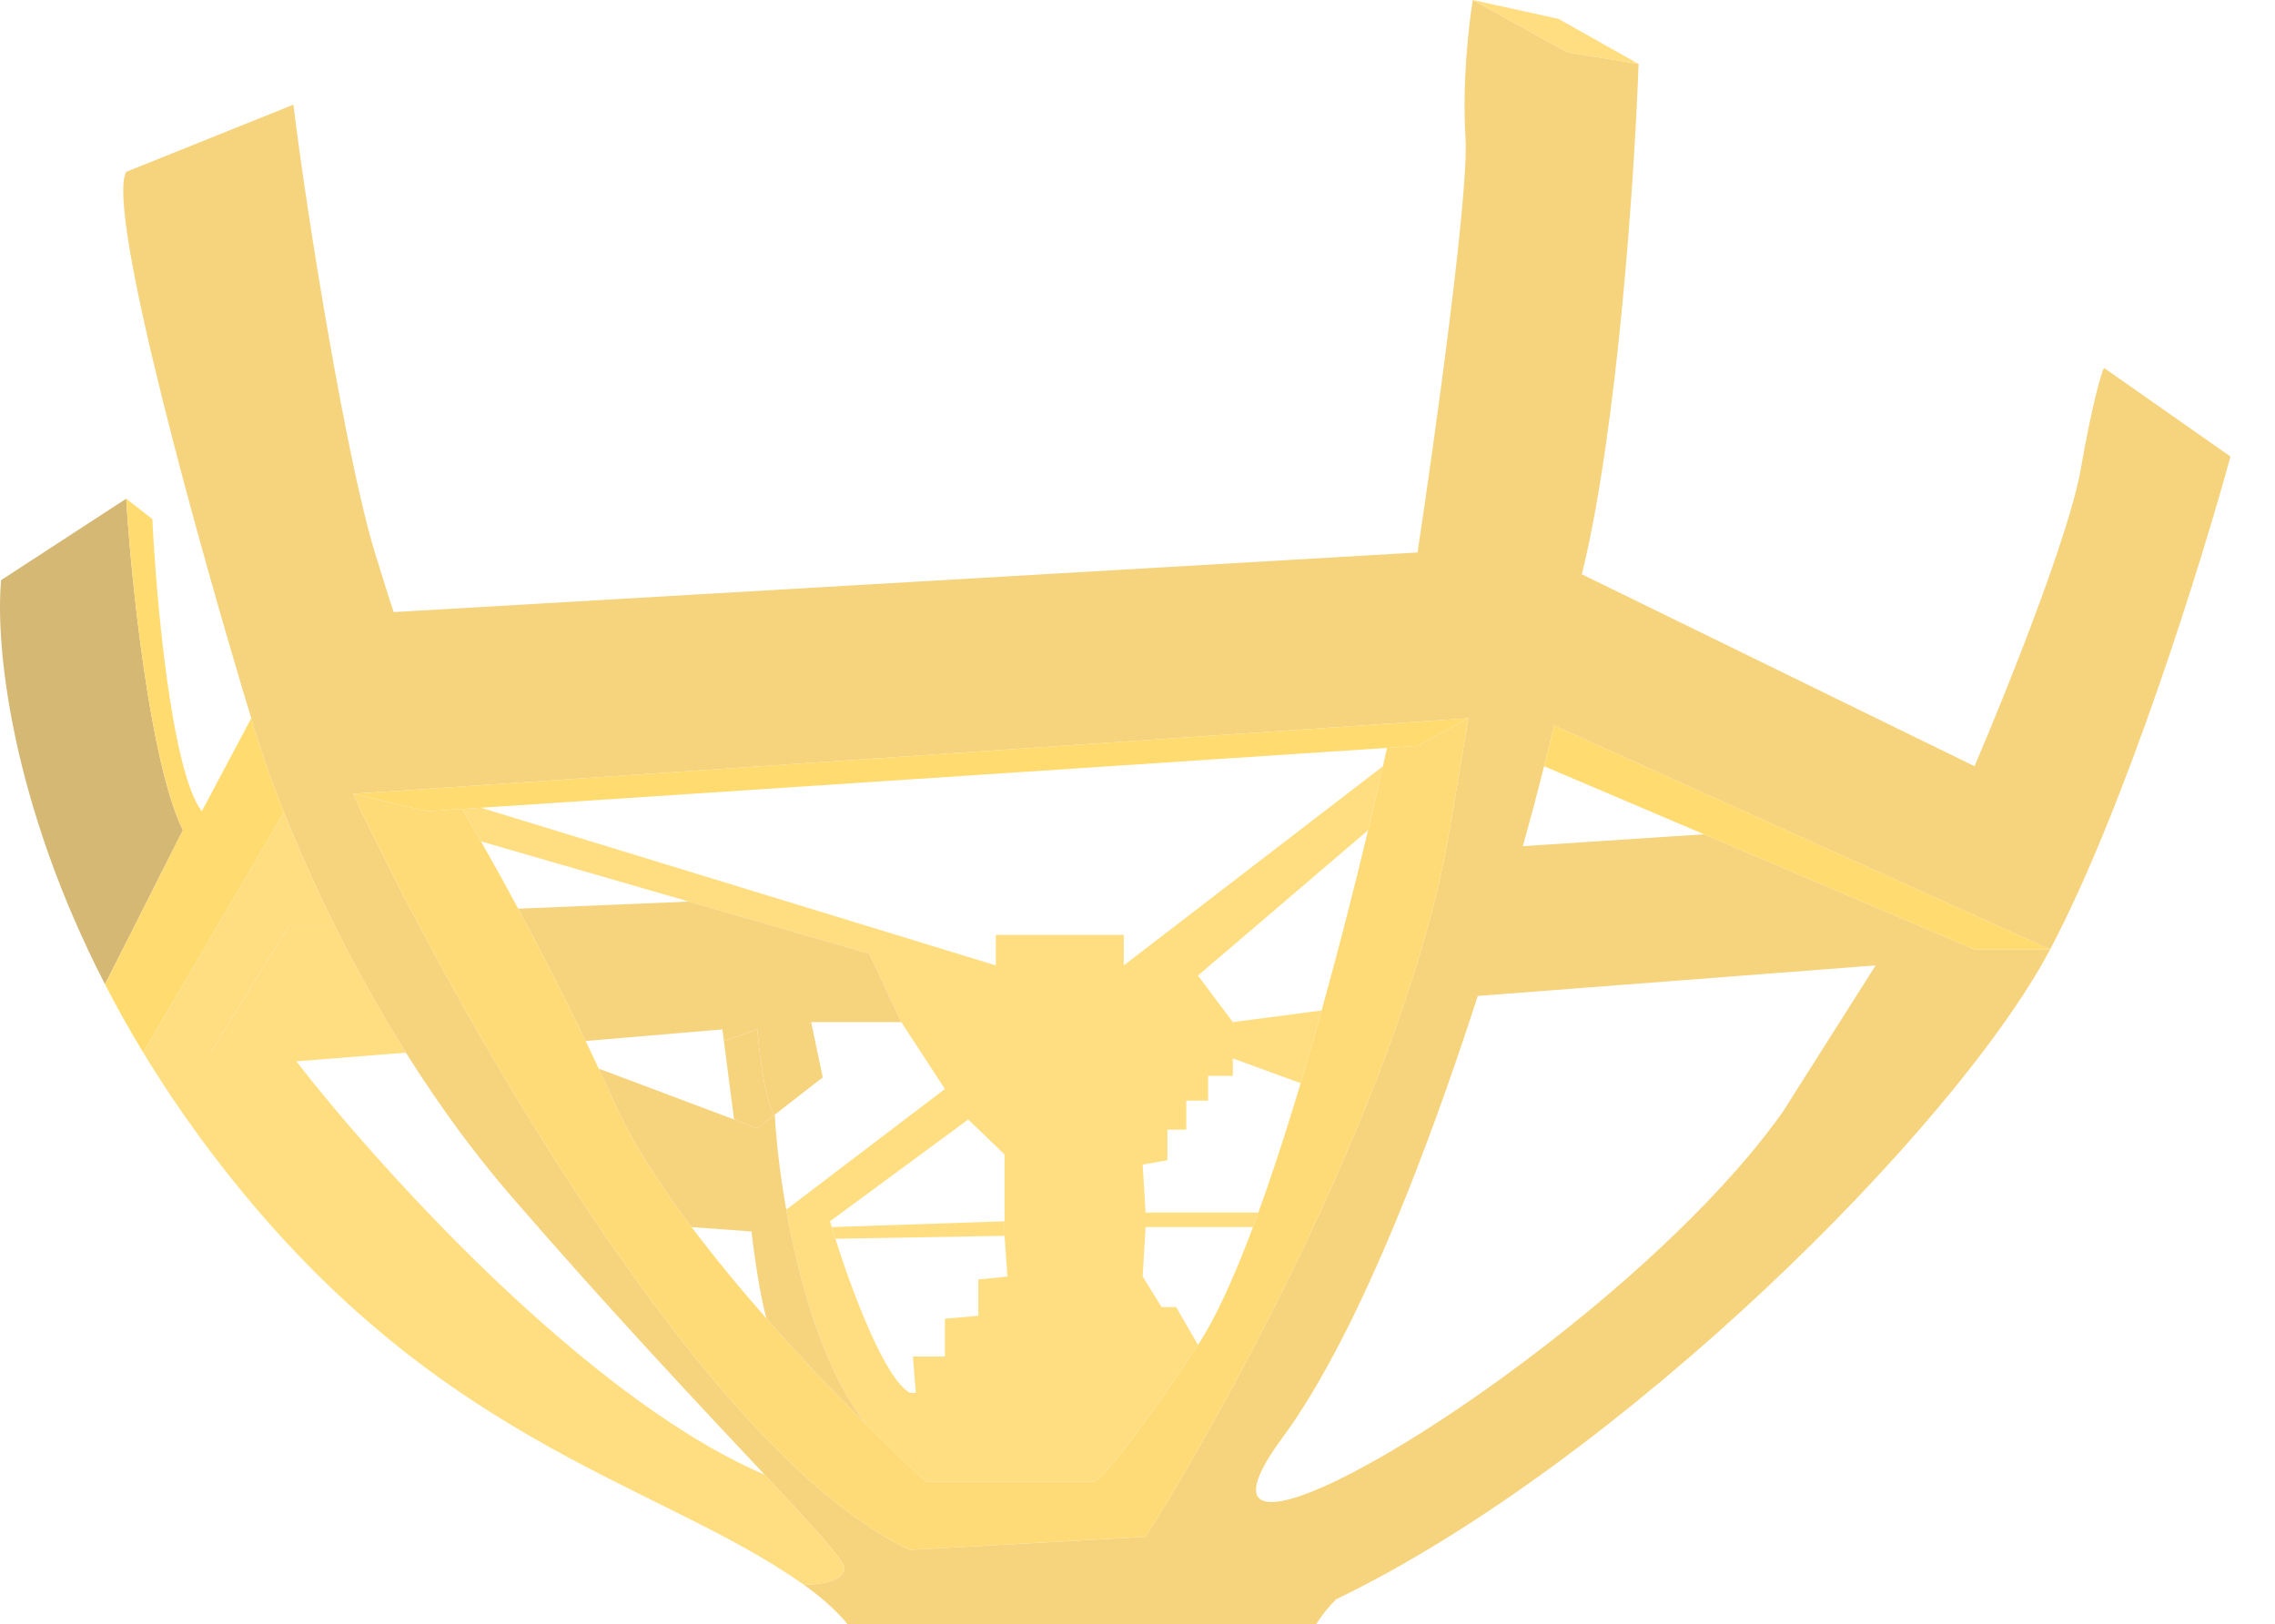
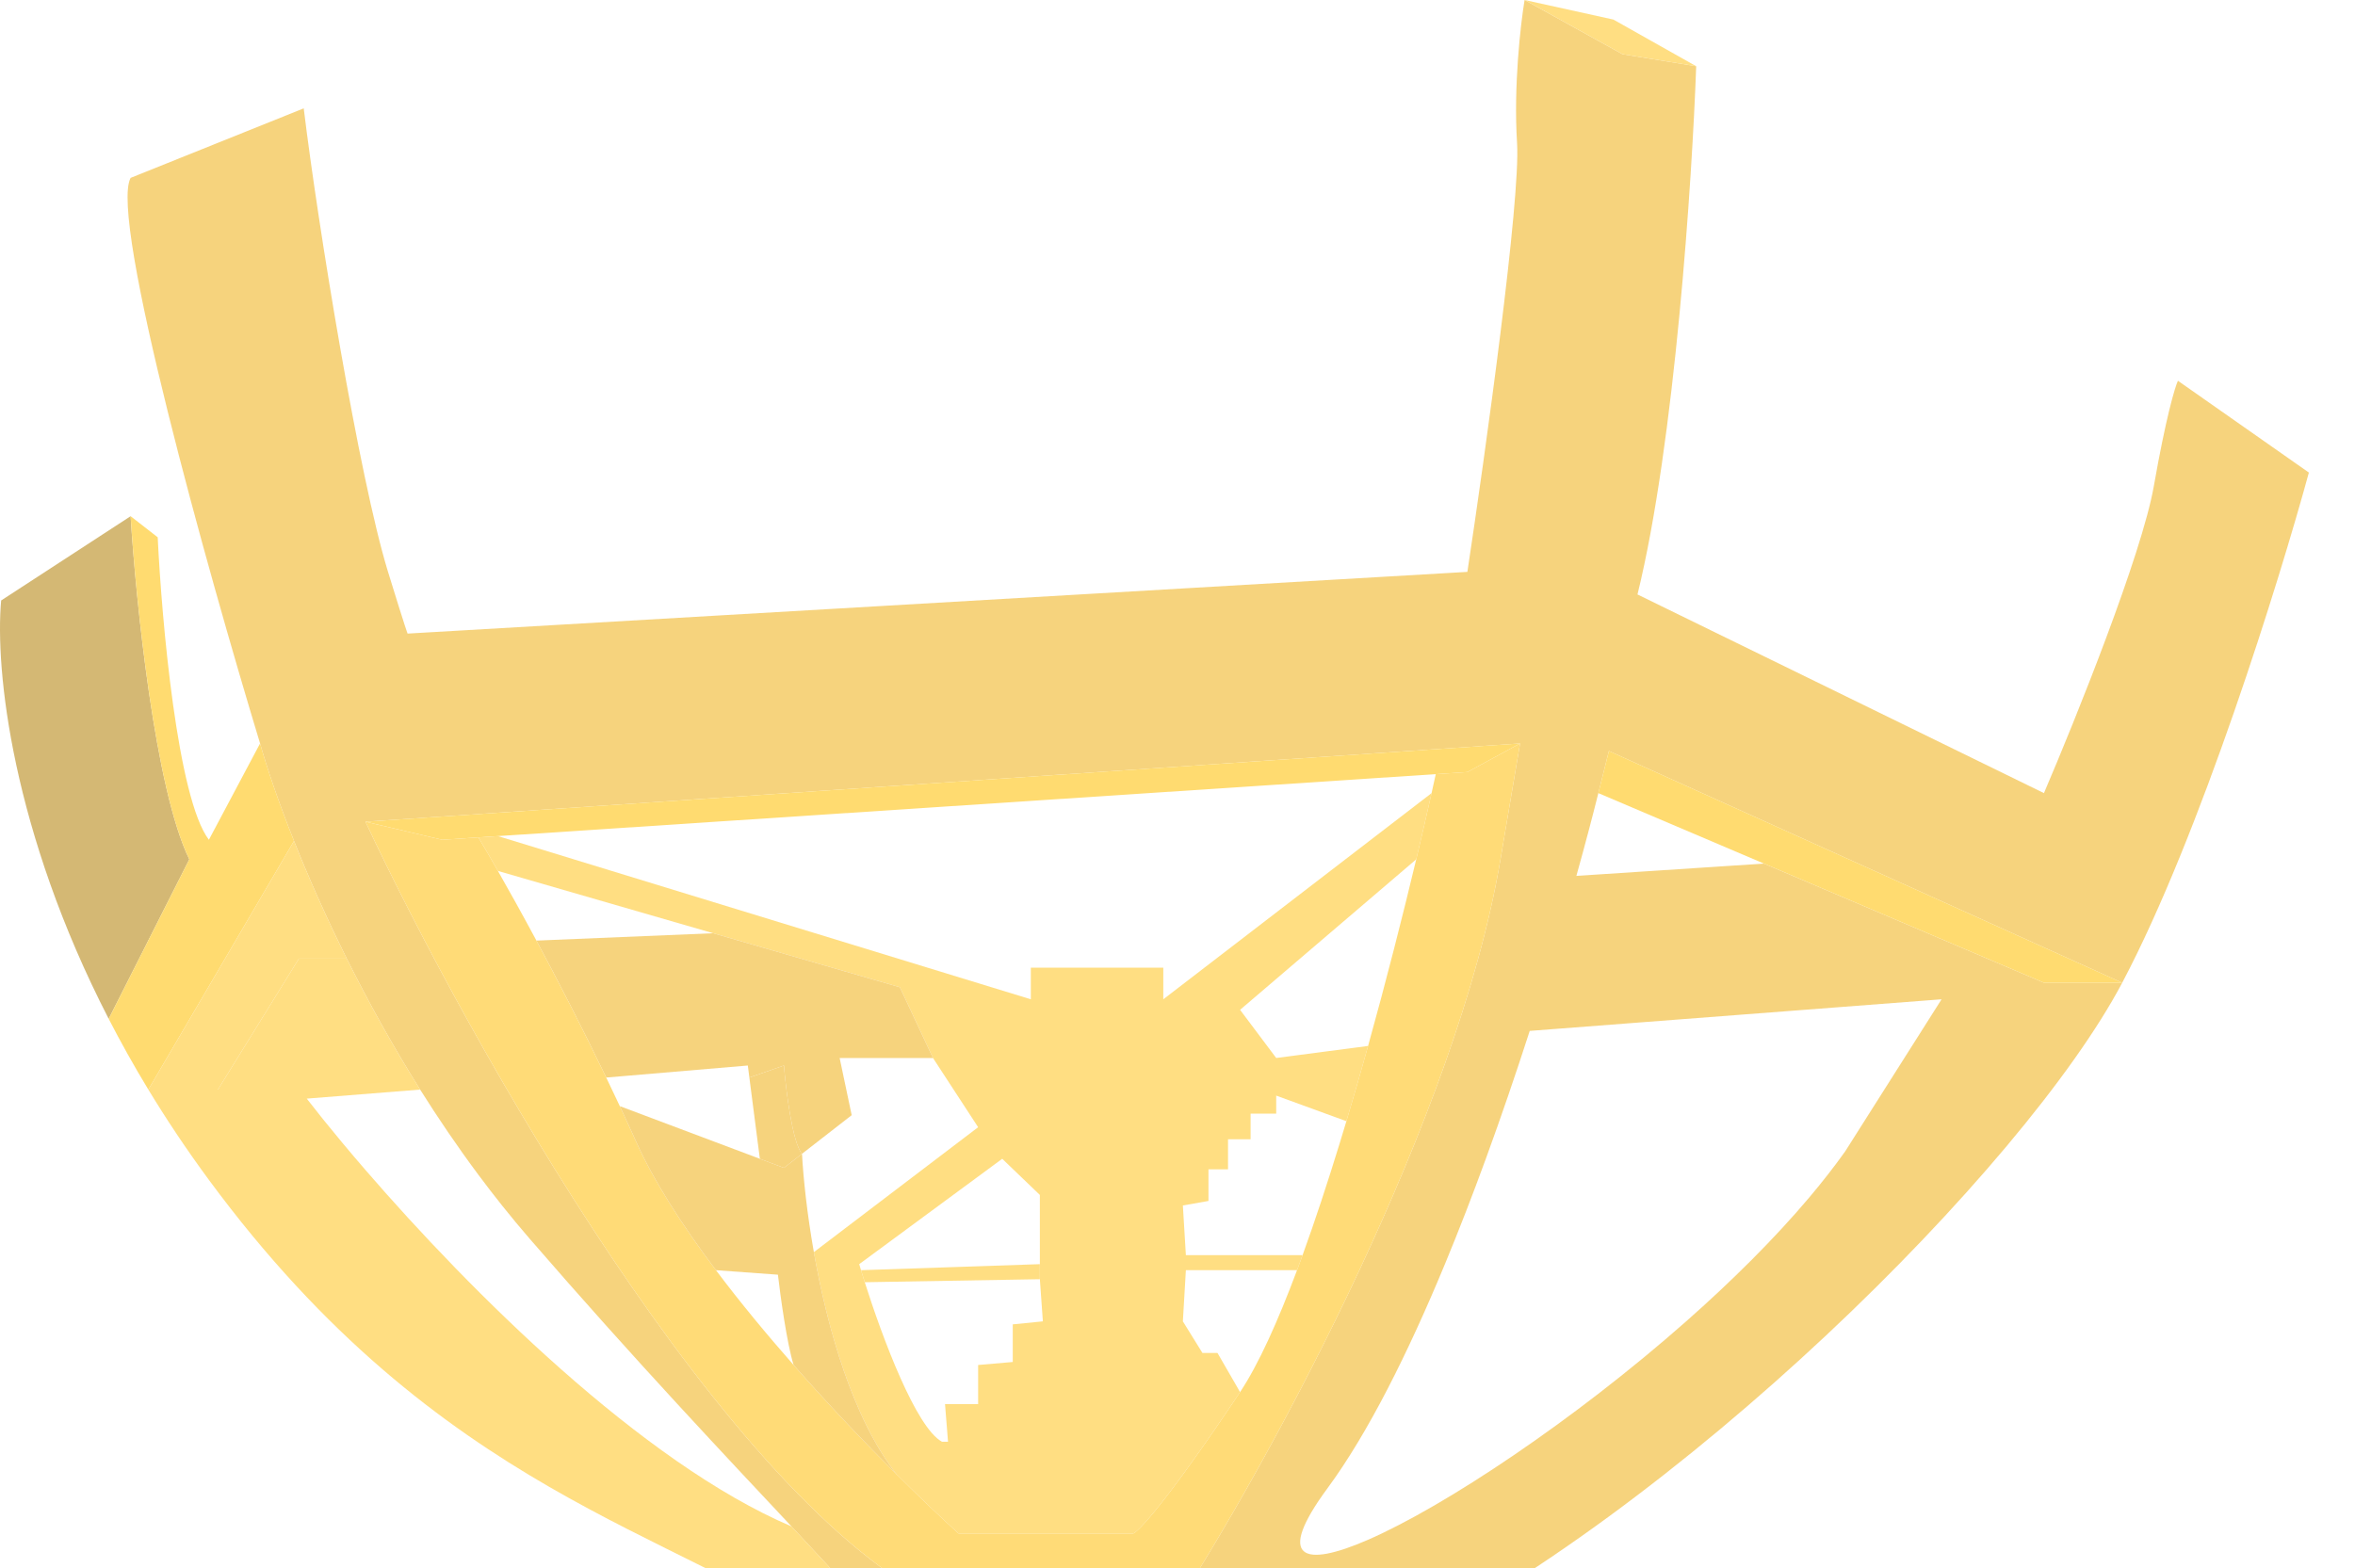
- <svg xmlns="http://www.w3.org/2000/svg" width="458" height="327" viewBox="0 0 458 327" fill="none">
+ <svg xmlns="http://www.w3.org/2000/svg" width="458" height="305" viewBox="0 0 458 305" fill="none">
  <g opacity="0.56">
    <path fill-rule="evenodd" clip-rule="evenodd" d="M75.464 111.25C69.821 92.909 61.802 43.622 59.069 21.079L25.402 34.604C21.186 42.379 40.43 111.191 50.579 144.625C51.9 149.314 54.1 155.858 57.18 163.589C59.91 170.444 63.332 178.233 67.446 186.491C71.522 194.671 76.276 203.312 81.711 211.961C85.203 217.519 88.976 223.08 93.03 228.525C94.527 230.536 96.063 232.531 97.637 234.504C99.373 236.68 101.155 238.83 102.984 240.945C123.465 264.626 141.672 283.846 153.925 296.935C164.092 307.794 170.16 314.432 170.027 315.892C169.793 318.469 164.465 319.113 161.83 319.113C185.953 336.21 174.614 353.561 165.928 360.1C173.247 357.367 177.288 359.104 134.895 387.912C116.226 400.599 98.5 424.955 83.357 451.735C64.113 485.765 49.04 523.708 41.504 546.591L86.004 549.811C91.391 498.05 125.917 443.928 142.507 423.337C160.366 397.671 205.569 353.366 243.511 381.472C281.453 409.577 310.066 496.235 319.63 536.051H356.811L345.393 501.505C328.295 449.276 295.72 399.721 281.57 381.472C292.695 387.034 322.85 404.893 354.468 431.827C386.087 458.761 412.729 509.409 422.097 531.367H457.814L435.271 489.209C396.626 418.067 319.044 380.301 281.57 363.613C251.591 350.263 260.686 330.335 268.981 322.04C326.07 294.521 393.699 227.185 412.729 191.175H397.505L343.051 167.995L306.575 170.389C304.06 179.401 300.993 189.72 297.499 200.543L337.781 197.451L348.028 196.665L363.544 195.474L377.597 194.395L358.86 223.965C356.747 226.941 354.389 229.956 351.834 232.982C344.991 241.085 336.726 249.274 327.924 257.047C306.117 276.304 281.013 293.008 266.066 299.534C253.395 305.067 248.024 303.285 258.149 289.544C266.085 278.774 273.876 263.121 281.004 245.922C283.767 239.256 286.43 232.359 288.963 225.423C291.984 217.154 294.821 208.83 297.422 200.782C297.448 200.702 297.473 200.623 297.499 200.543C300.993 189.72 304.06 179.401 306.575 170.389C308.258 164.355 309.695 158.908 310.847 154.287L312.896 146.089L412.729 191.175C427.952 162.367 443.274 113.007 449.031 91.928L423.561 74.069C422.975 75.338 421.219 81.213 418.877 94.563C416.534 107.913 403.653 139.941 397.505 154.287L318.458 115.642C325.719 86.131 329.096 34.839 329.876 12.882L315.531 10.54L296.501 0C295.72 4.684 294.335 16.805 295.037 27.813C295.74 38.821 288.889 88.024 285.376 111.25L79.27 123.254C79.27 123.254 78.977 122.668 75.464 111.25ZM71.073 159.849L295.623 144.625L291.817 167.168C283.349 217.323 247.414 282.908 230.629 309.452L183.201 312.086C141.512 292.647 91.078 202.495 71.073 159.849Z" fill="#EFB018" />
    <path d="M25.402 100.418L0.224 116.813C-0.998 130.253 2.345 161.703 21.14 198.201L36.819 167.168C30.164 153.584 26.434 117.008 25.402 100.418Z" fill="#B38108" />
    <path d="M40.625 229.527C85.711 290.715 131.675 297.741 161.83 319.113C164.465 319.113 169.793 318.469 170.027 315.892C170.16 314.432 164.092 307.794 153.925 296.935C124.813 284.533 91.369 251.09 71.073 227.599C69.462 225.734 67.933 223.932 66.496 222.208C63.899 219.092 61.602 216.231 59.655 213.718L81.711 211.961C76.276 203.312 71.522 194.671 67.446 186.491H58.127L42.382 211.961H28.849C32.362 217.75 36.274 223.622 40.625 229.527Z" fill="#FFC420" />
    <path d="M30.671 104.517L25.402 100.418C26.434 117.008 30.164 153.584 36.819 167.168L21.14 198.201C23.466 202.719 26.029 207.314 28.849 211.961L57.18 163.589C54.1 155.858 51.9 149.314 50.579 144.625L40.625 163.362C34.536 155.399 31.452 120.814 30.671 104.517Z" fill="#FFBF00" />
    <path d="M28.849 211.961H42.382L58.127 186.491H67.446C63.332 178.233 59.91 170.444 57.18 163.589L28.849 211.961Z" fill="#FFC420" />
    <path d="M295.623 144.625L71.073 159.849L86.004 163.362L93.03 162.898L96.836 162.647L279.228 150.594L285.376 150.188L295.623 144.625Z" fill="#FFBF00" />
    <path d="M397.505 191.175H412.729L312.896 146.089L310.847 154.287L343.051 167.995L397.505 191.175Z" fill="#FFBF00" />
    <path d="M313.774 3.806L296.501 0L315.531 10.54L329.876 12.882L313.774 3.806Z" fill="#FFC420" />
    <path d="M168.177 249.435L202.231 248.849V245.922L167.45 247.093C167.674 247.832 167.917 248.615 168.177 249.435Z" fill="#FFC420" />
    <path fill-rule="evenodd" clip-rule="evenodd" d="M220.382 298.327C221.456 297.936 227.116 291.886 241.169 270.807L236.777 263.195H233.85L230.044 257.047L230.629 247.093H252.248C252.608 246.132 252.967 245.156 253.327 244.165H230.629L230.044 234.504L235.021 233.626V227.478H238.827V222.501V221.622H243.218V216.645H248.195V213.132L261.845 218.109C263.292 213.276 264.704 208.366 266.066 203.471L248.195 205.813L241.169 196.445L275.428 167.168C276.538 162.518 277.54 158.182 278.412 154.287L226.238 194.395V188.247H200.475V194.395L96.836 162.647L93.03 162.898C94.032 164.566 95.323 166.772 96.836 169.427L138.701 181.545L175.004 192.053L181.445 205.813L190.228 219.28L158.28 243.58C160.879 258.308 165.837 275.932 174.368 286.808C178.951 291.373 183.095 295.304 186.422 298.327H220.382ZM194.912 225.423L202.231 232.455V245.922V248.849L202.817 257.047L196.961 257.632V264.951L190.228 265.537V273.149H183.787L184.372 280.468H183.201C178.164 277.739 171.652 260.384 168.177 249.435C167.917 248.615 167.674 247.832 167.45 247.093C167.327 246.689 167.21 246.298 167.099 245.922L194.912 225.423Z" fill="#FFC420" />
    <path d="M181.445 205.813L175.004 192.053L138.701 181.545L104.325 182.978C108.493 190.736 113.217 199.885 117.901 209.619L145.435 207.277L145.737 209.619L152.461 207.277C152.852 212.091 154.101 222.266 155.974 224.452L165.636 216.938L163.293 205.813H181.445Z" fill="#EFB018" />
    <path d="M86.004 163.362L71.073 159.849C91.078 202.495 141.512 292.647 183.201 312.086L230.629 309.452C247.414 282.908 283.349 217.323 291.817 167.168L295.623 144.625L285.376 150.188L279.228 150.594C278.97 151.775 278.698 153.007 278.412 154.287C277.54 158.182 276.538 162.518 275.428 167.168C272.821 178.081 269.613 190.725 266.066 203.471C264.704 208.366 263.292 213.276 261.845 218.109C261.404 219.581 260.96 221.046 260.513 222.501C258.175 230.115 255.759 237.461 253.327 244.165C252.967 245.156 252.608 246.132 252.248 247.093C248.5 257.101 244.734 265.459 241.169 270.807C227.116 291.886 221.456 297.936 220.382 298.327H186.422C183.095 295.304 178.951 291.373 174.368 286.808C168.182 280.647 161.195 273.332 154.339 265.537C149.089 259.569 143.916 253.319 139.237 247.093C132.77 238.487 127.247 229.925 123.77 222.208C122.708 219.849 121.629 217.503 120.542 215.182C119.666 213.31 118.784 211.454 117.901 209.619C113.217 199.885 108.493 190.736 104.325 182.978C101.514 177.746 98.957 173.146 96.836 169.427C95.323 166.772 94.032 164.566 93.03 162.898L86.004 163.362Z" fill="#FFBF0C" />
    <path d="M120.542 215.182C121.629 217.503 122.708 219.849 123.77 222.208C127.247 229.925 132.77 238.487 139.237 247.093L151.29 247.971C151.761 252.07 153.031 261.321 154.339 265.537C161.195 273.332 168.182 280.647 174.368 286.808C165.837 275.932 160.879 258.308 158.28 243.58C156.941 235.998 156.228 229.183 155.974 224.452L152.461 227.185L147.777 225.423L120.542 215.182Z" fill="#EFB018" />
    <path d="M147.777 225.423L152.461 227.185L155.974 224.452C154.101 222.266 152.852 212.091 152.461 207.277L145.737 209.619L147.777 225.423Z" fill="#EFB018" />
  </g>
</svg>
